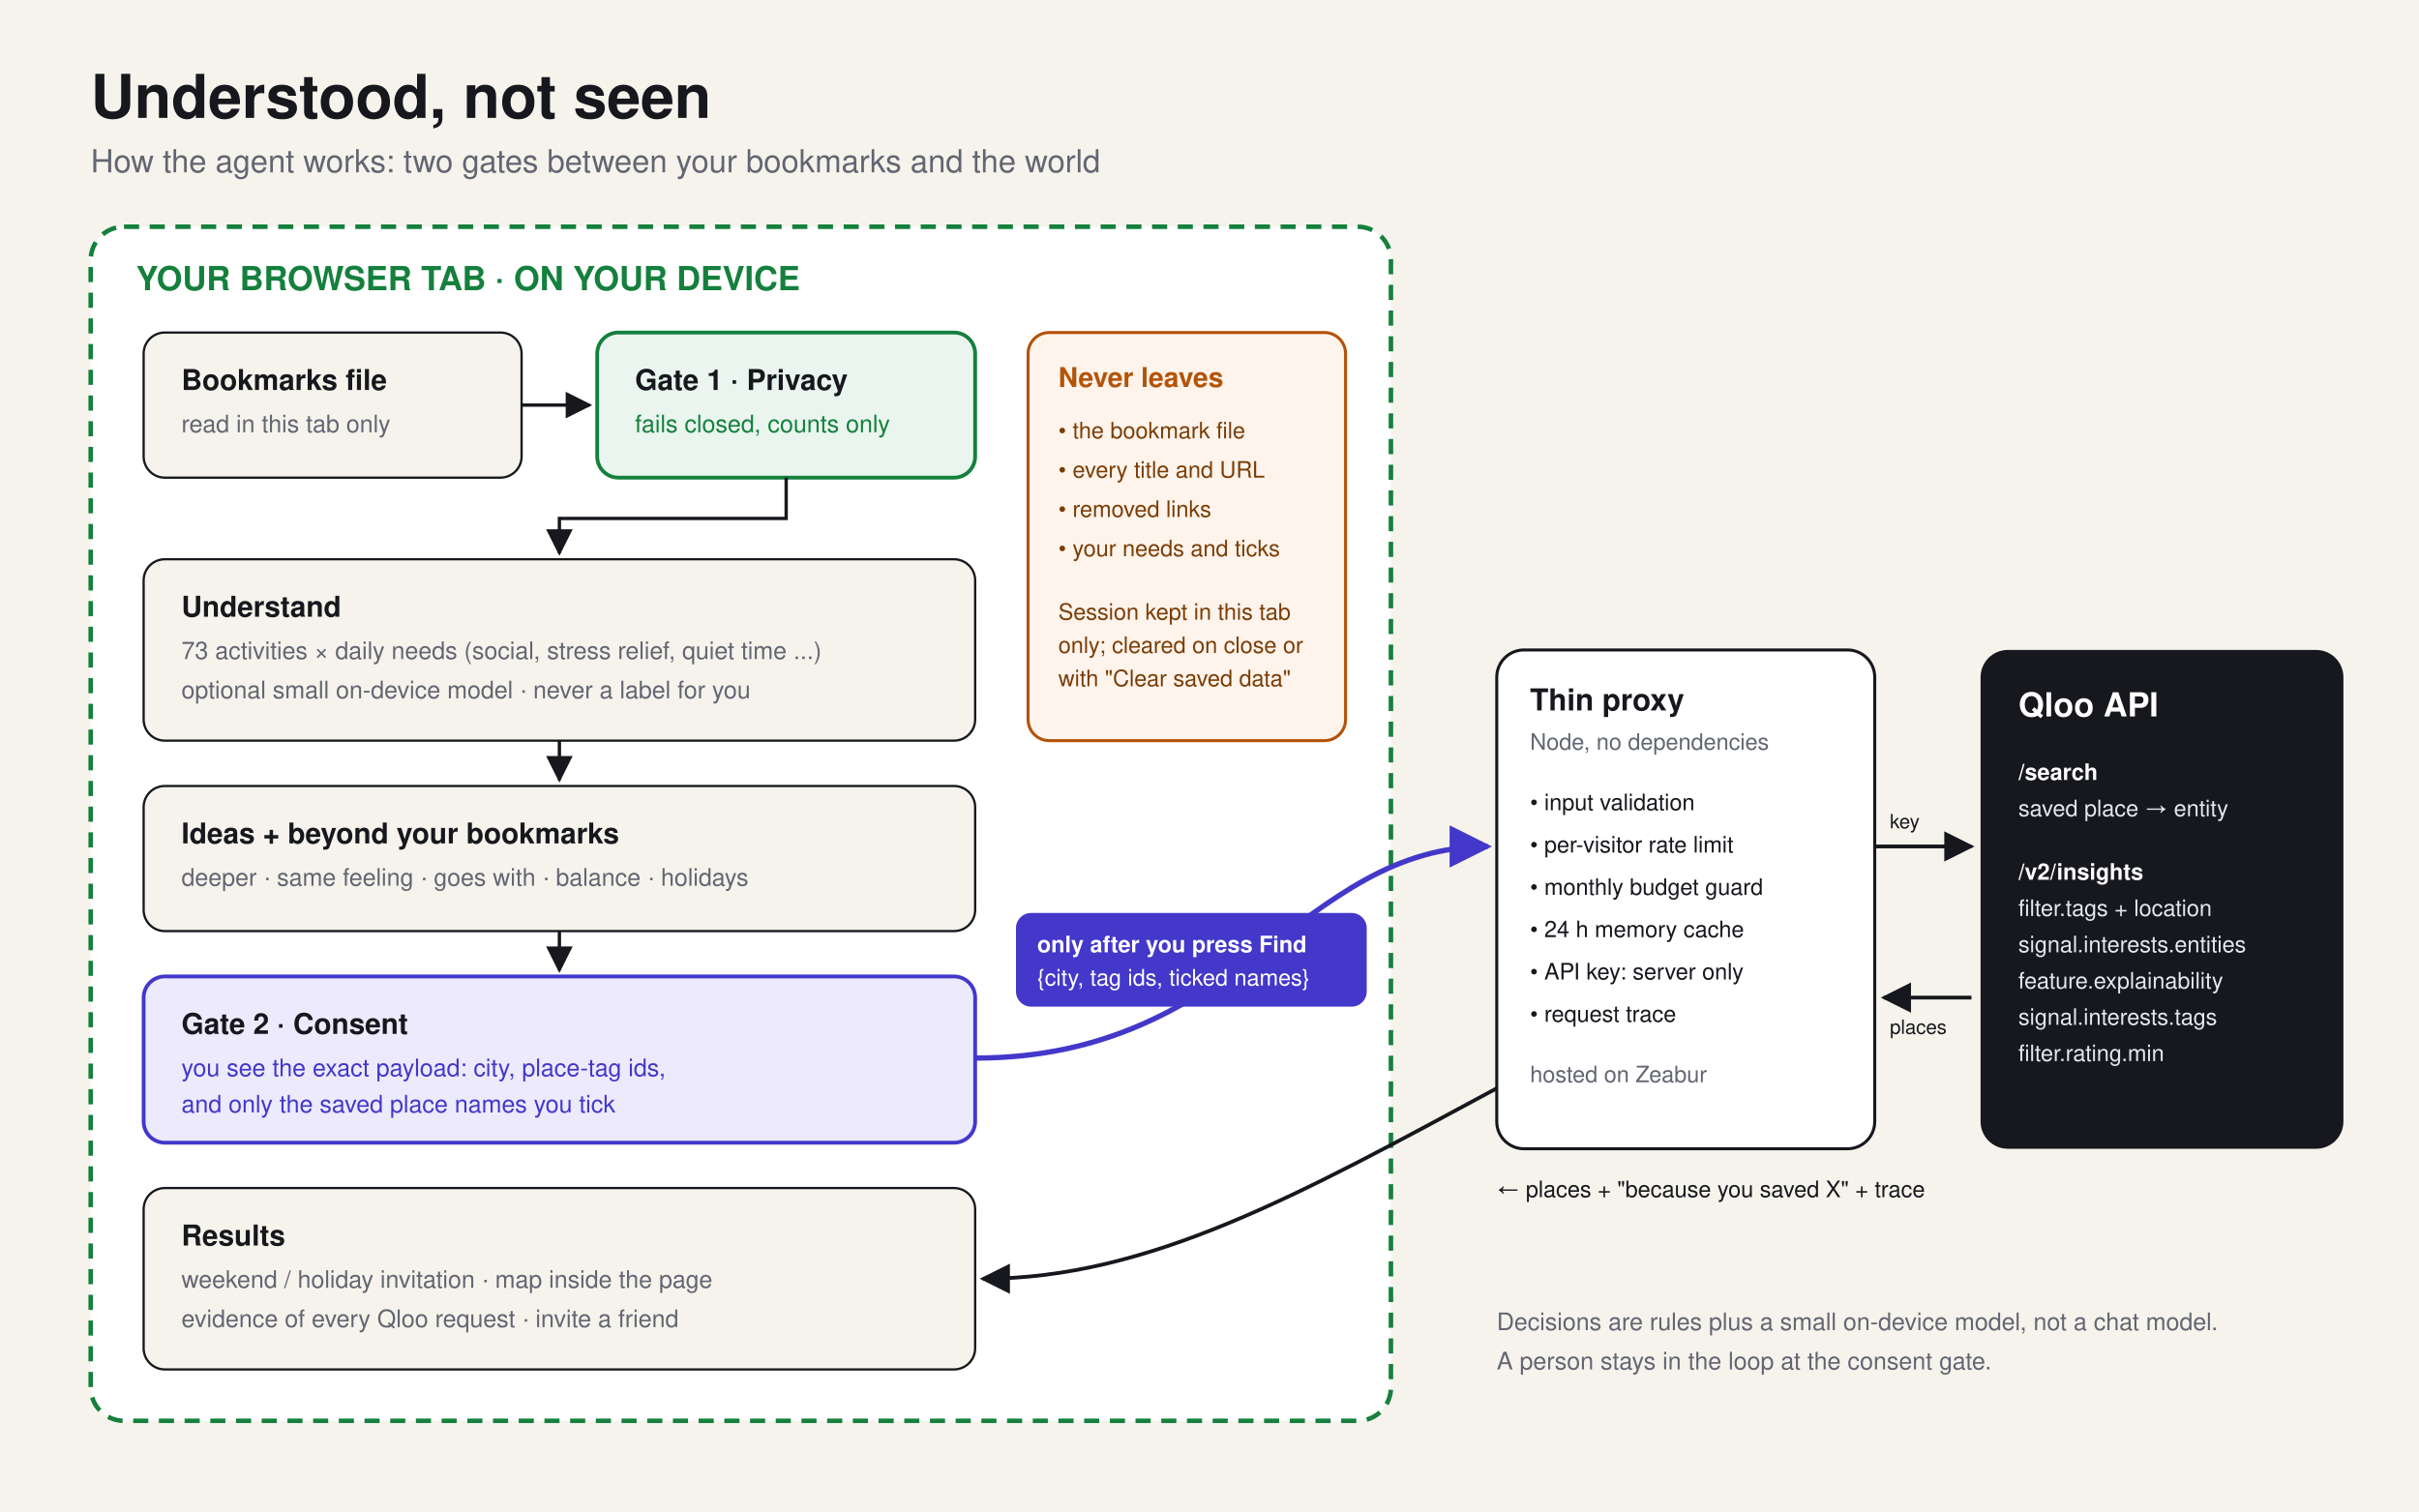
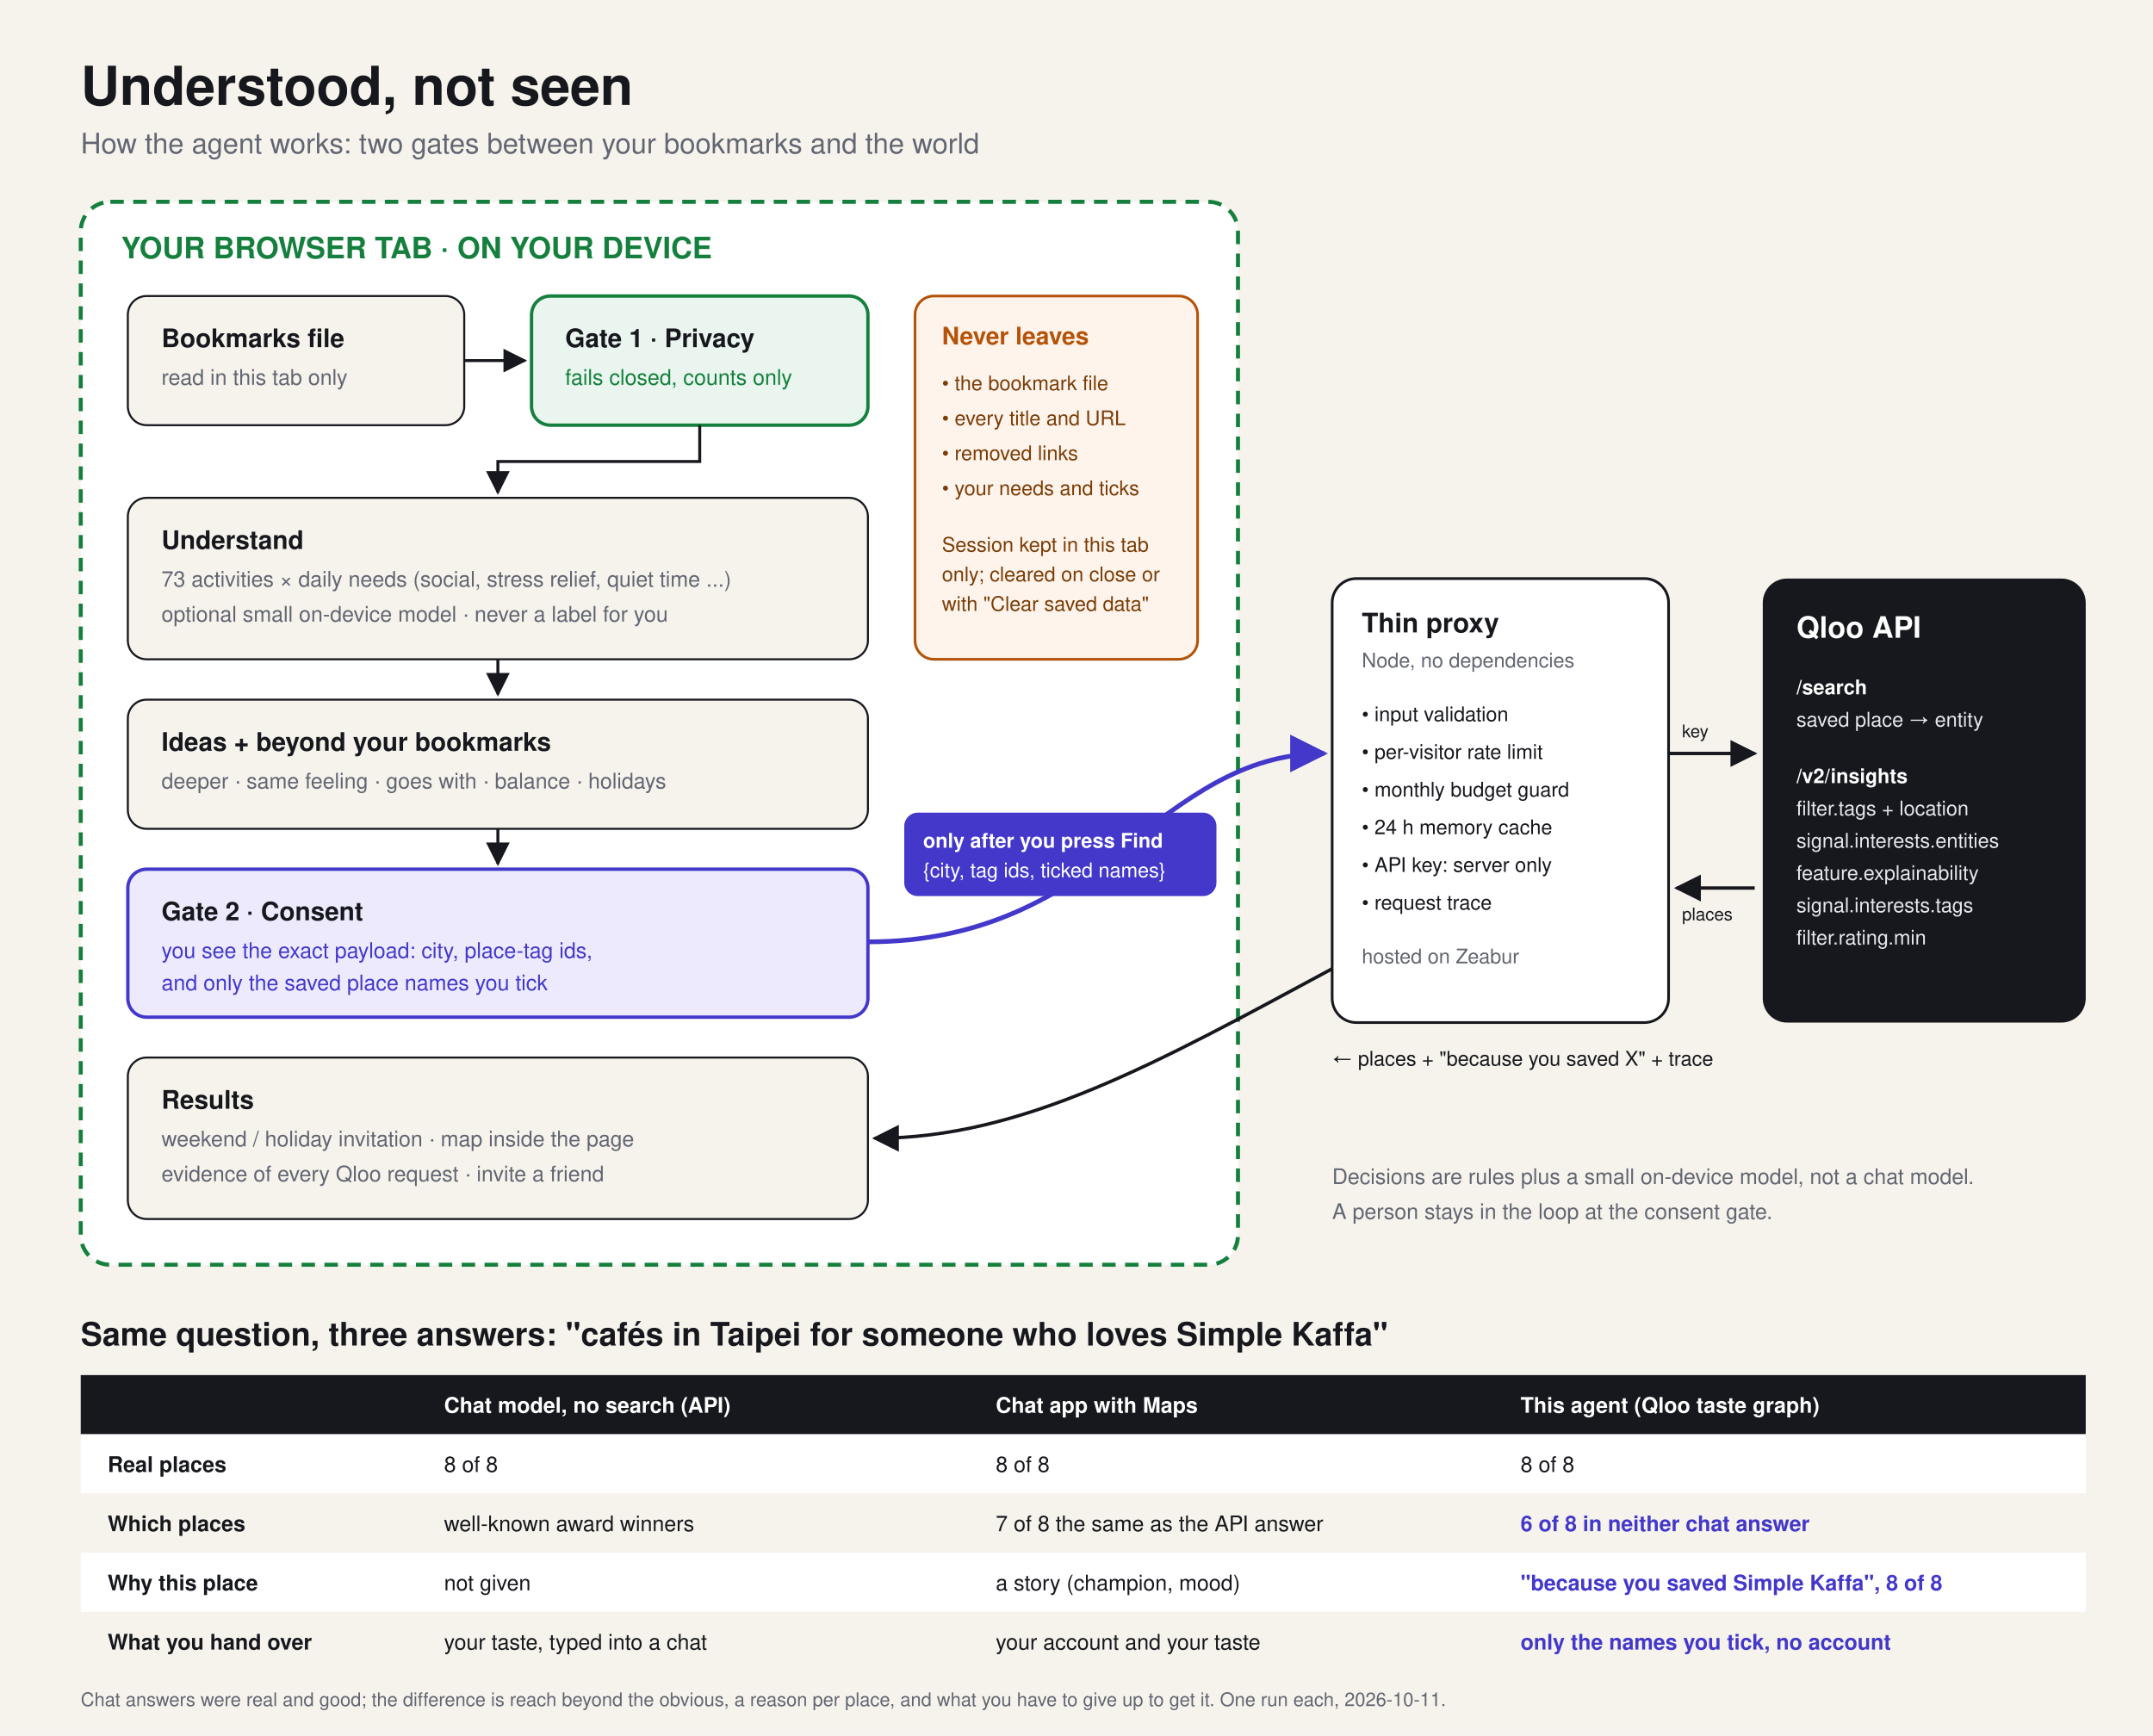
- <svg xmlns="http://www.w3.org/2000/svg" viewBox="0 0 1600 1000" width="1600" height="1000" font-family="Helvetica, Arial, sans-serif">
+ <svg xmlns="http://www.w3.org/2000/svg" viewBox="0 0 1600 1290" width="1600" height="1290" font-family="Helvetica, Arial, sans-serif">
  <defs>
    <marker id="arrow" viewBox="0 0 10 10" refX="9" refY="5" markerWidth="8" markerHeight="8" orient="auto-start-reverse">
      <path d="M0 0 L10 5 L0 10 z" fill="#16181d" />
    </marker>
    <marker id="arrowA" viewBox="0 0 10 10" refX="9" refY="5" markerWidth="8" markerHeight="8" orient="auto-start-reverse">
      <path d="M0 0 L10 5 L0 10 z" fill="#4338ca" />
    </marker>
  </defs>
-   <rect width="1600" height="1000" fill="#f6f3ec" />
+   <rect width="1600" height="1290" fill="#f6f3ec" />
  <text x="60" y="78" font-size="40" font-weight="700" fill="#16181d">Understood, not seen</text>
  <text x="60" y="114" font-size="21" fill="#626672">How the agent works: two gates between your bookmarks and the world</text>
  <rect x="60" y="150" width="860" height="790" rx="22" fill="#ffffff" stroke="#15803d" stroke-width="3" stroke-dasharray="10 7" />
  <text x="90" y="192" font-size="22" font-weight="700" fill="#15803d">YOUR BROWSER TAB · ON YOUR DEVICE</text>
  <g font-size="19" fill="#16181d">
    <rect x="95" y="220" width="250" height="96" rx="14" fill="#f6f3ec" stroke="#16181d" stroke-width="1.5" />
    <text x="120" y="258" font-weight="700">Bookmarks file</text>
    <text x="120" y="286" fill="#626672" font-size="16">read in this tab only</text>
    <rect x="395" y="220" width="250" height="96" rx="14" fill="#e9f5ee" stroke="#15803d" stroke-width="2.5" />
    <text x="420" y="258" font-weight="700">Gate 1 · Privacy</text>
    <text x="420" y="286" fill="#15803d" font-size="16">fails closed, counts only</text>
    <rect x="95" y="370" width="550" height="120" rx="14" fill="#f6f3ec" stroke="#16181d" stroke-width="1.5" />
    <text x="120" y="408" font-weight="700">Understand</text>
    <text x="120" y="436" fill="#626672" font-size="16">73 activities × daily needs (social, stress relief, quiet time ...)</text>
    <text x="120" y="462" fill="#626672" font-size="16">optional small on-device model · never a label for you</text>
    <rect x="95" y="520" width="550" height="96" rx="14" fill="#f6f3ec" stroke="#16181d" stroke-width="1.5" />
    <text x="120" y="558" font-weight="700">Ideas + beyond your bookmarks</text>
    <text x="120" y="586" fill="#626672" font-size="16">deeper · same feeling · goes with · balance · holidays</text>
    <rect x="95" y="646" width="550" height="110" rx="14" fill="#eceafc" stroke="#4338ca" stroke-width="2.5" />
    <text x="120" y="684" font-weight="700">Gate 2 · Consent</text>
    <text x="120" y="712" fill="#4338ca" font-size="16">you see the exact payload: city, place-tag ids,</text>
    <text x="120" y="736" fill="#4338ca" font-size="16">and only the saved place names you tick</text>
    <rect x="95" y="786" width="550" height="120" rx="14" fill="#f6f3ec" stroke="#16181d" stroke-width="1.5" />
    <text x="120" y="824" font-weight="700">Results</text>
    <text x="120" y="852" fill="#626672" font-size="16">weekend / holiday invitation · map inside the page</text>
    <text x="120" y="878" fill="#626672" font-size="16">evidence of every Qloo request · invite a friend</text>
  </g>
  <rect x="680" y="220" width="210" height="270" rx="14" fill="#fff4ec" stroke="#b45309" stroke-width="2" />
  <text x="700" y="256" font-size="18" font-weight="700" fill="#b45309">Never leaves</text>
  <g font-size="15" fill="#7a3d06">
    <text x="700" y="290">• the bookmark file</text>
    <text x="700" y="316">• every title and URL</text>
    <text x="700" y="342">• removed links</text>
    <text x="700" y="368">• your needs and ticks</text>
    <text x="700" y="410">Session kept in this tab</text>
    <text x="700" y="432">only; cleared on close or</text>
    <text x="700" y="454">with "Clear saved data"</text>
  </g>
  <g stroke="#16181d" stroke-width="2.2" fill="none">
    <line x1="345" y1="268" x2="390" y2="268" marker-end="url(#arrow)" />
    <path d="M520 316 L520 343 L370 343 L370 366" marker-end="url(#arrow)" />
    <line x1="370" y1="490" x2="370" y2="516" marker-end="url(#arrow)" />
    <line x1="370" y1="616" x2="370" y2="642" marker-end="url(#arrow)" />
  </g>
  <rect x="990" y="430" width="250" height="330" rx="18" fill="#ffffff" stroke="#16181d" stroke-width="2" />
  <text x="1012" y="470" font-size="20" font-weight="700" fill="#16181d">Thin proxy</text>
  <text x="1012" y="496" font-size="15" fill="#626672">Node, no dependencies</text>
  <g font-size="15" fill="#16181d">
    <text x="1012" y="536">• input validation</text>
    <text x="1012" y="564">• per-visitor rate limit</text>
    <text x="1012" y="592">• monthly budget guard</text>
    <text x="1012" y="620">• 24 h memory cache</text>
    <text x="1012" y="648">• API key: server only</text>
    <text x="1012" y="676">• request trace</text>
    <text x="1012" y="716" fill="#626672">hosted on Zeabur</text>
  </g>
  <rect x="1310" y="430" width="240" height="330" rx="18" fill="#16181d" />
  <text x="1335" y="474" font-size="22" font-weight="700" fill="#ffffff">Qloo API</text>
  <g font-size="15" fill="#e6e6ef">
    <text x="1335" y="516" font-weight="700" fill="#ffffff">/search</text>
    <text x="1335" y="540">saved place → entity</text>
    <text x="1335" y="582" font-weight="700" fill="#ffffff">/v2/insights</text>
    <text x="1335" y="606">filter.tags + location</text>
    <text x="1335" y="630">signal.interests.entities</text>
    <text x="1335" y="654">feature.explainability</text>
    <text x="1335" y="678">signal.interests.tags</text>
    <text x="1335" y="702">filter.rating.min</text>
  </g>
  <path d="M645 700 C 820 700, 860 560, 984 560" stroke="#4338ca" stroke-width="3.5" fill="none" marker-end="url(#arrowA)" />
  <rect x="672" y="604" width="232" height="62" rx="10" fill="#4338ca" />
  <text x="686" y="630" font-size="15" font-weight="700" fill="#ffffff">only after you press Find</text>
  <text x="686" y="652" font-size="15" fill="#ffffff">{city, tag ids, ticked names}</text>
  <line x1="1240" y1="560" x2="1304" y2="560" stroke="#16181d" stroke-width="2.5" marker-end="url(#arrow)" />
  <line x1="1304" y1="660" x2="1246" y2="660" stroke="#16181d" stroke-width="2.5" marker-end="url(#arrow)" />
  <text x="1250" y="548" font-size="13" fill="#16181d">key</text>
  <text x="1250" y="684" font-size="13" fill="#16181d">places</text>
  <path d="M990 720 C 860 790, 760 846, 650 846" stroke="#16181d" stroke-width="2.5" fill="none" marker-end="url(#arrow)" />
  <text x="990" y="792" font-size="15" fill="#16181d">← places + "because you saved X" + trace</text>
  <text x="990" y="880" font-size="16" fill="#626672">Decisions are rules plus a small on-device model, not a chat model.</text>
  <text x="990" y="906" font-size="16" fill="#626672">A person stays in the loop at the consent gate.</text>
+   <text x="60" y="1000" font-size="24" font-weight="700" fill="#16181d">Same question, three answers: "cafés in Taipei for someone who loves Simple Kaffa"</text>
+   <g font-size="16" fill="#16181d">
+     <rect x="60" y="1022" width="1490" height="44" fill="#16181d" />
+     <text x="80" y="1050" font-weight="700" fill="#ffffff"> </text>
+     <text x="330" y="1050" font-weight="700" fill="#ffffff">Chat model, no search (API)</text>
+     <text x="740" y="1050" font-weight="700" fill="#ffffff">Chat app with Maps</text>
+     <text x="1130" y="1050" font-weight="700" fill="#ffffff">This agent (Qloo taste graph)</text>
+     <rect x="60" y="1066" width="1490" height="44" fill="#ffffff" />
+     <text x="80" y="1094" font-weight="700">Real places</text>
+     <text x="330" y="1094">8 of 8</text>
+     <text x="740" y="1094">8 of 8</text>
+     <text x="1130" y="1094">8 of 8</text>
+     <rect x="60" y="1110" width="1490" height="44" fill="#f6f3ec" />
+     <text x="80" y="1138" font-weight="700">Which places</text>
+     <text x="330" y="1138">well-known award winners</text>
+     <text x="740" y="1138">7 of 8 the same as the API answer</text>
+     <text x="1130" y="1138" fill="#4338ca" font-weight="700">6 of 8 in neither chat answer</text>
+     <rect x="60" y="1154" width="1490" height="44" fill="#ffffff" />
+     <text x="80" y="1182" font-weight="700">Why this place</text>
+     <text x="330" y="1182">not given</text>
+     <text x="740" y="1182">a story (champion, mood)</text>
+     <text x="1130" y="1182" fill="#4338ca" font-weight="700">"because you saved Simple Kaffa", 8 of 8</text>
+     <rect x="60" y="1198" width="1490" height="44" fill="#f6f3ec" />
+     <text x="80" y="1226" font-weight="700">What you hand over</text>
+     <text x="330" y="1226">your taste, typed into a chat</text>
+     <text x="740" y="1226">your account and your taste</text>
+     <text x="1130" y="1226" fill="#4338ca" font-weight="700">only the names you tick, no account</text>
+   </g>
+   <text x="60" y="1268" font-size="14" fill="#626672">Chat answers were real and good; the difference is reach beyond the obvious, a reason per place, and what you have to give up to get it. One run each, 2026-10-11.</text>
</svg>
